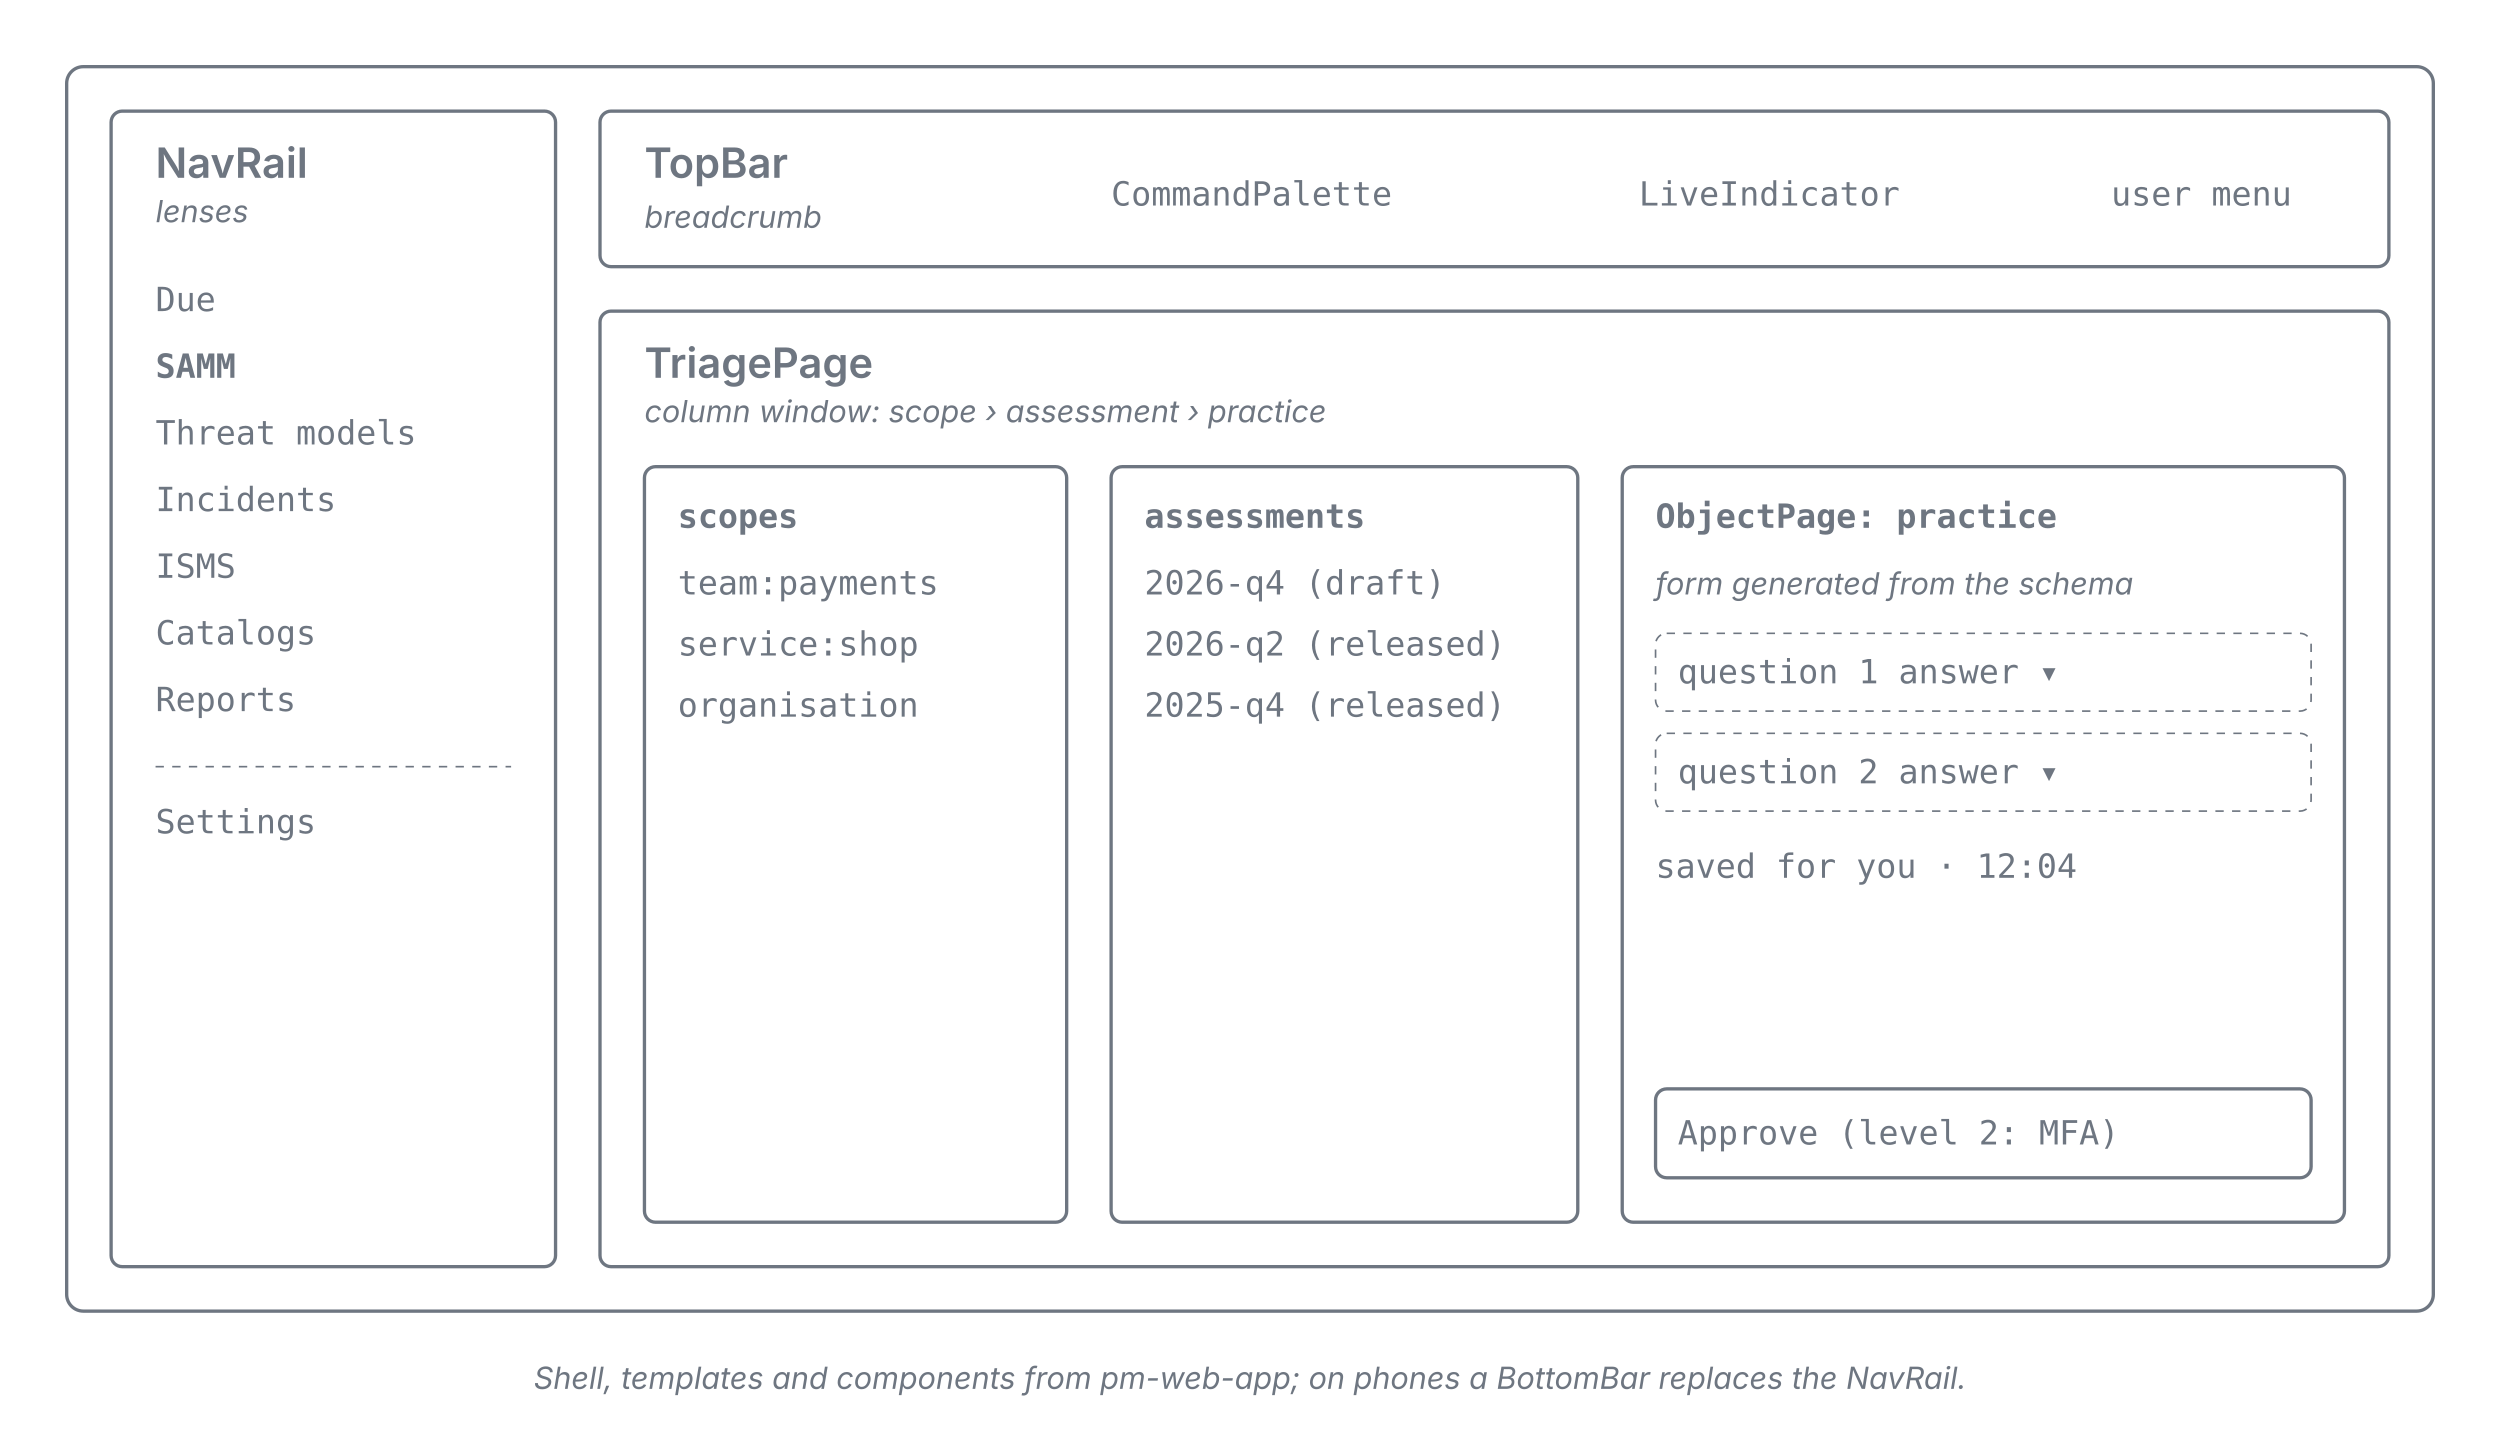
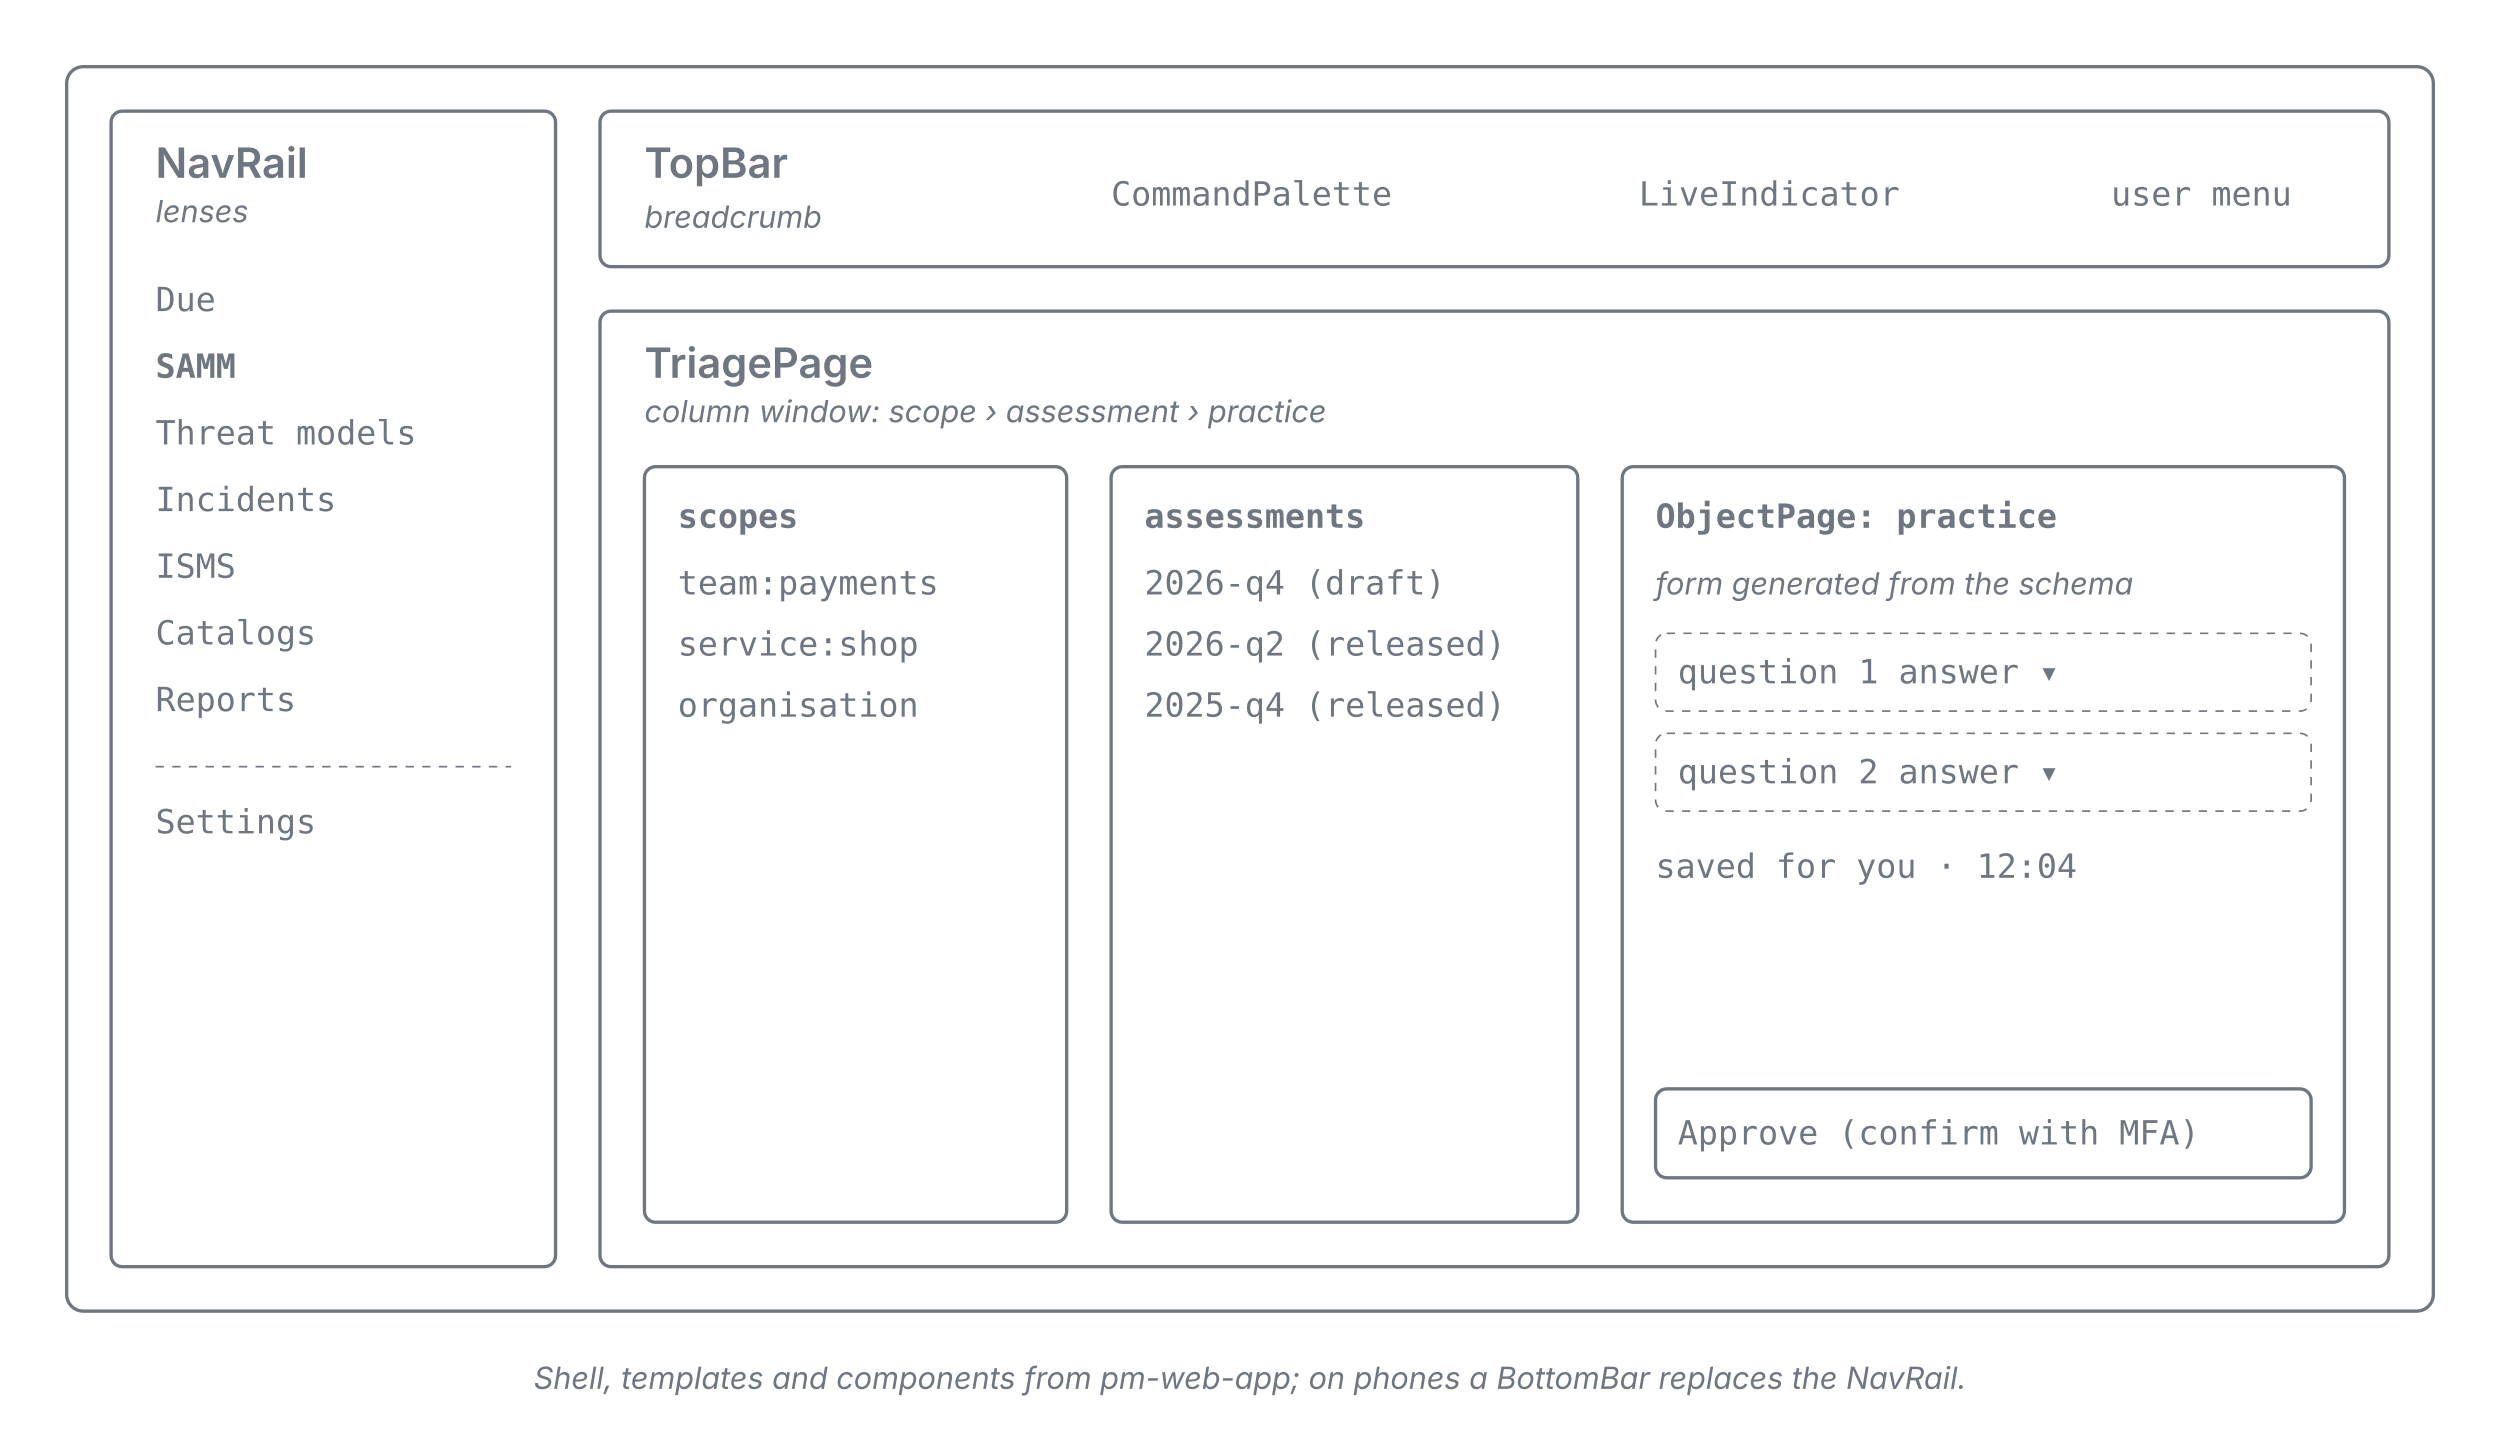
<svg xmlns="http://www.w3.org/2000/svg" viewBox="0 0 900 524" role="img" aria-labelledby="title desc" font-family="ui-sans-serif, -apple-system, system-ui, 'Segoe UI', sans-serif">
  <defs>
    <style>
      .stroke    { stroke: #6e7681; stroke-width: 1.2; fill: none; }
      .thin      { stroke: #6e7681; stroke-width: 0.6; stroke-dasharray: 3 3; fill: none; }
      .hdr       { font-size: 15px; font-weight: 600; fill: #6e7681; }
      .sub       { font-size: 11px; fill: #6e7681; font-style: italic; }
      .item      { font-size: 12px; fill: #6e7681; font-family: ui-monospace, "SF Mono", Menlo, Consolas, monospace; }
      .item-bold { font-size: 12px; font-weight: 700; fill: #6e7681; font-family: ui-monospace, "SF Mono", Menlo, Consolas, monospace; }
      .caption   { font-size: 11px; fill: #6e7681; text-anchor: middle; font-style: italic; }
    </style>
  </defs>
  <rect class="stroke" x="24" y="24" width="852" height="448" rx="6" />
  <rect class="stroke" x="40" y="40" width="160" height="416" rx="4" />
  <text x="56" y="64" class="hdr">NavRail</text>
  <text x="56" y="80" class="sub">lenses</text>
  <text x="56" y="112" class="item">Due</text>
  <text x="56" y="136" class="item-bold">SAMM</text>
  <text x="56" y="160" class="item">Threat models</text>
  <text x="56" y="184" class="item">Incidents</text>
  <text x="56" y="208" class="item">ISMS</text>
  <text x="56" y="232" class="item">Catalogs</text>
  <text x="56" y="256" class="item">Reports</text>
  <line class="thin" x1="56" y1="276" x2="184" y2="276" />
  <text x="56" y="300" class="item">Settings</text>
  <rect class="stroke" x="216" y="40" width="644" height="56" rx="4" />
  <text x="232" y="64" class="hdr">TopBar</text>
  <text x="232" y="82" class="sub">breadcrumb</text>
  <text x="400" y="74" class="item">CommandPalette</text>
  <text x="590" y="74" class="item">LiveIndicator</text>
  <text x="760" y="74" class="item">user menu</text>
  <rect class="stroke" x="216" y="112" width="644" height="344" rx="4" />
  <text x="232" y="136" class="hdr">TriagePage</text>
  <text x="232" y="152" class="sub">column window: scope › assessment › practice</text>
  <rect class="stroke" x="232" y="168" width="152" height="272" rx="4" />
  <text x="244" y="190" class="item-bold">scopes</text>
  <text x="244" y="214" class="item">team:payments</text>
  <text x="244" y="236" class="item">service:shop</text>
  <text x="244" y="258" class="item">organisation</text>
  <rect class="stroke" x="400" y="168" width="168" height="272" rx="4" />
  <text x="412" y="190" class="item-bold">assessments</text>
  <text x="412" y="214" class="item">2026-q4 (draft)</text>
  <text x="412" y="236" class="item">2026-q2 (released)</text>
  <text x="412" y="258" class="item">2025-q4 (released)</text>
  <rect class="stroke" x="584" y="168" width="260" height="272" rx="4" />
  <text x="596" y="190" class="item-bold">ObjectPage: practice</text>
  <text x="596" y="214" class="sub">form generated from the schema</text>
  <rect class="thin" x="596" y="228" width="236" height="28" rx="4" />
  <text x="604" y="246" class="item">question 1  answer ▾</text>
  <rect class="thin" x="596" y="264" width="236" height="28" rx="4" />
  <text x="604" y="282" class="item">question 2  answer ▾</text>
  <text x="596" y="316" class="item">saved for you · 12:04</text>
  <rect class="stroke" x="596" y="392" width="236" height="32" rx="4" />
-   <text x="604" y="412" class="item">Approve (level 2: MFA)</text>
+   <text x="604" y="412" class="item">Approve (confirm with MFA)</text>
  <text x="450" y="500" class="caption">Shell, templates and components from pm-web-app; on phones a BottomBar replaces the NavRail.</text>
</svg>
